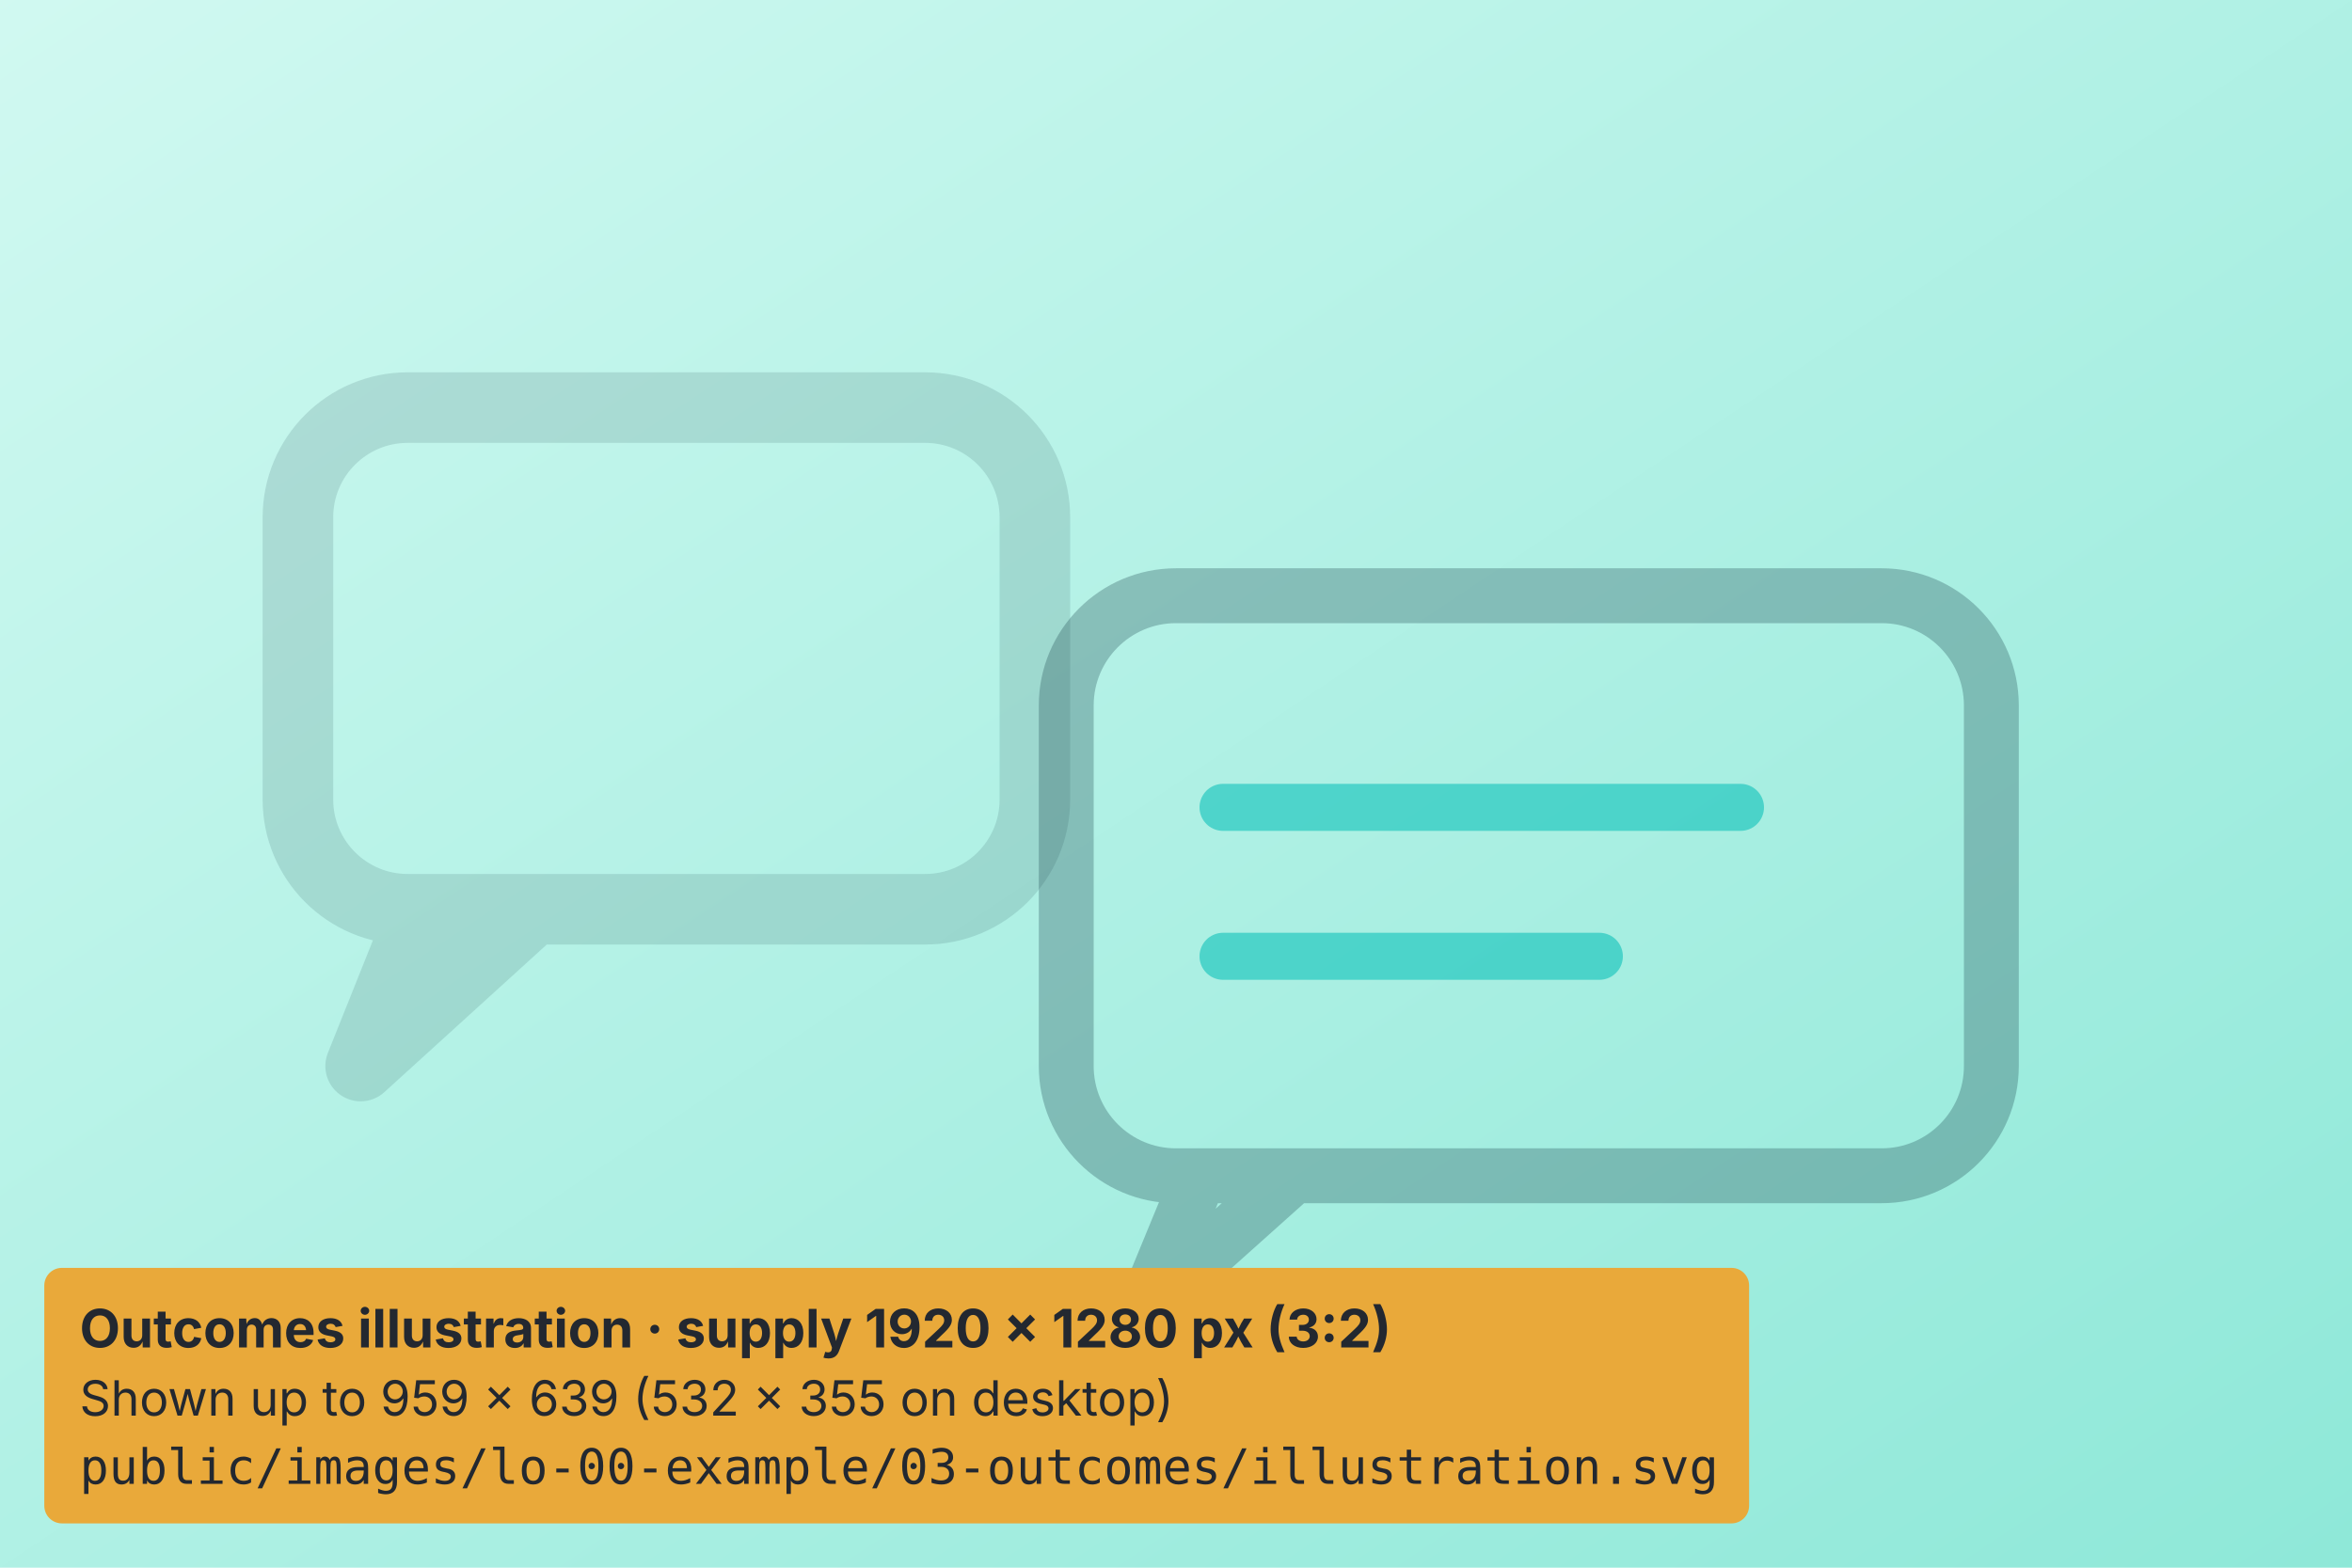
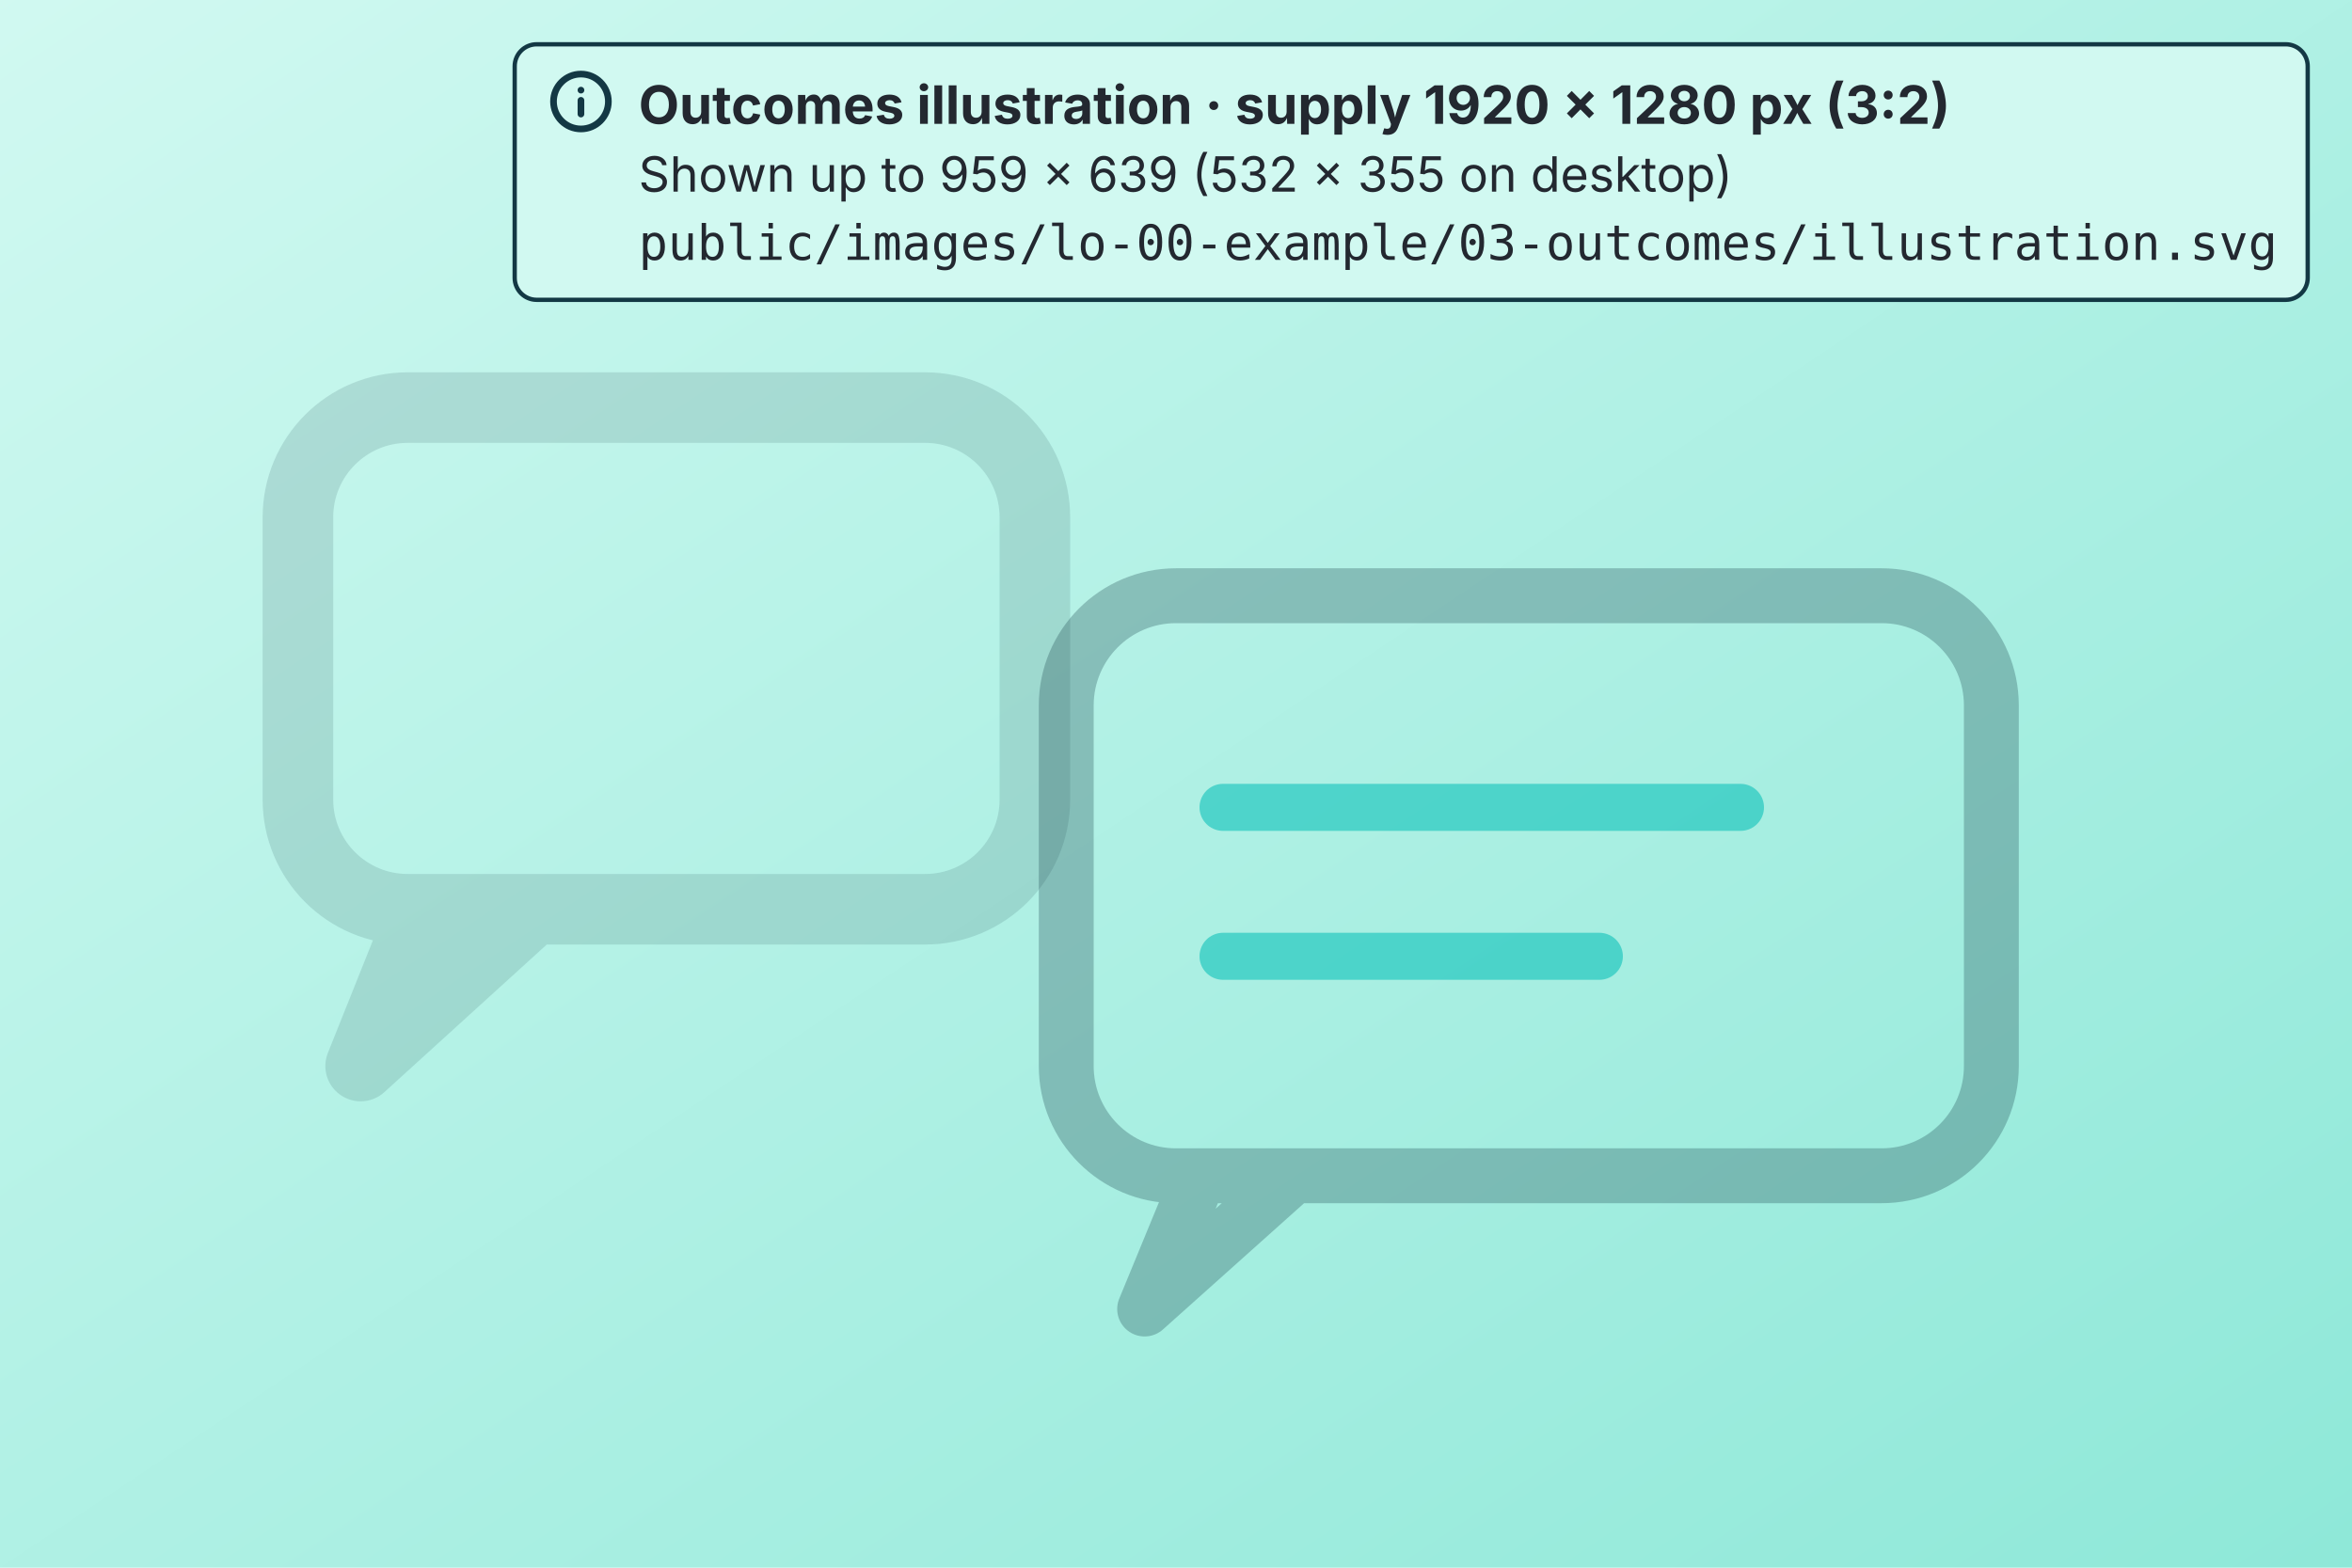
<svg xmlns="http://www.w3.org/2000/svg" viewBox="0 0 600 400" width="600" height="400" role="presentation" aria-hidden="true">
  <defs>
    <linearGradient id="lo-placeholder-bg" x1="0" y1="0" x2="1" y2="1">
      <stop offset="0" stop-color="#d1f9f1" />
      <stop offset="1" stop-color="#8ee8d8" />
    </linearGradient>
  </defs>
  <rect width="600" height="400" fill="url(#lo-placeholder-bg)" />
  <g fill="none" stroke="#133844" stroke-linecap="round" stroke-linejoin="round">
    <g opacity="0.14" stroke-width="18">
      <path d="M104 232h132a28 28 0 0 0 28-28v-72a28 28 0 0 0-28-28H104a28 28 0 0 0-28 28v72a28 28 0 0 0 28 28h4l-16 40 44-40" />
    </g>
    <g opacity="0.28" stroke-width="14">
      <path d="M300 300h180a28 28 0 0 0 28-28v-92a28 28 0 0 0-28-28H300a28 28 0 0 0-28 28v92a28 28 0 0 0 28 28h6l-14 34 38-34" />
    </g>
  </g>
  <g stroke="#00bdb6" stroke-linecap="round" stroke-width="12" opacity="0.55">
    <path d="M312 206h132" />
    <path d="M312 244h96" />
  </g>
-   <g data-label-position="bottom-left" font-family="system-ui, -apple-system, 'Segoe UI', sans-serif">
-     <rect x="11.3" y="323.5" width="434.9" height="65.2" rx="4.5" fill="#e9a93a" />
+   <g data-label-position="top-right" font-family="system-ui, -apple-system, 'Segoe UI', sans-serif">
+     <rect x="131.3" y="11.3" width="457.4" height="65.2" rx="5.6" fill="#d1f9f1" stroke="#133844" stroke-width="1.1" />
+     <g fill="none" stroke="#133844" stroke-width="1.7" stroke-linecap="round">
+       <circle cx="148.2" cy="25.9" r="7" />
+       <path d="M148.2 25.6v3.5M148.2 23h0.01" />
+     </g>
    <g fill="#232830">
-       <text x="20.3" y="343.8" font-size="13.5" font-weight="700">Outcomes illustration · supply 1920 × 1280 px (3:2)</text>
-       <text x="20.3" y="361.2" font-size="12.4">Shown up to 959 × 639 (532 × 355 on desktop)</text>
-       <text x="20.3" y="378.6" font-size="12.4" font-family="ui-monospace, 'SF Mono', Menlo, monospace">public/images/lo-00-example/03-outcomes/illustration.svg</text>
+       <text x="162.9" y="31.6" font-size="13.5" font-weight="700">Outcomes illustration · supply 1920 × 1280 px (3:2)</text>
+       <text x="162.9" y="48.9" font-size="12.4">Shown up to 959 × 639 (532 × 355 on desktop)</text>
+       <text x="162.9" y="66.3" font-size="12.4" font-family="ui-monospace, 'SF Mono', Menlo, monospace">public/images/lo-00-example/03-outcomes/illustration.svg</text>
    </g>
  </g>
</svg>
